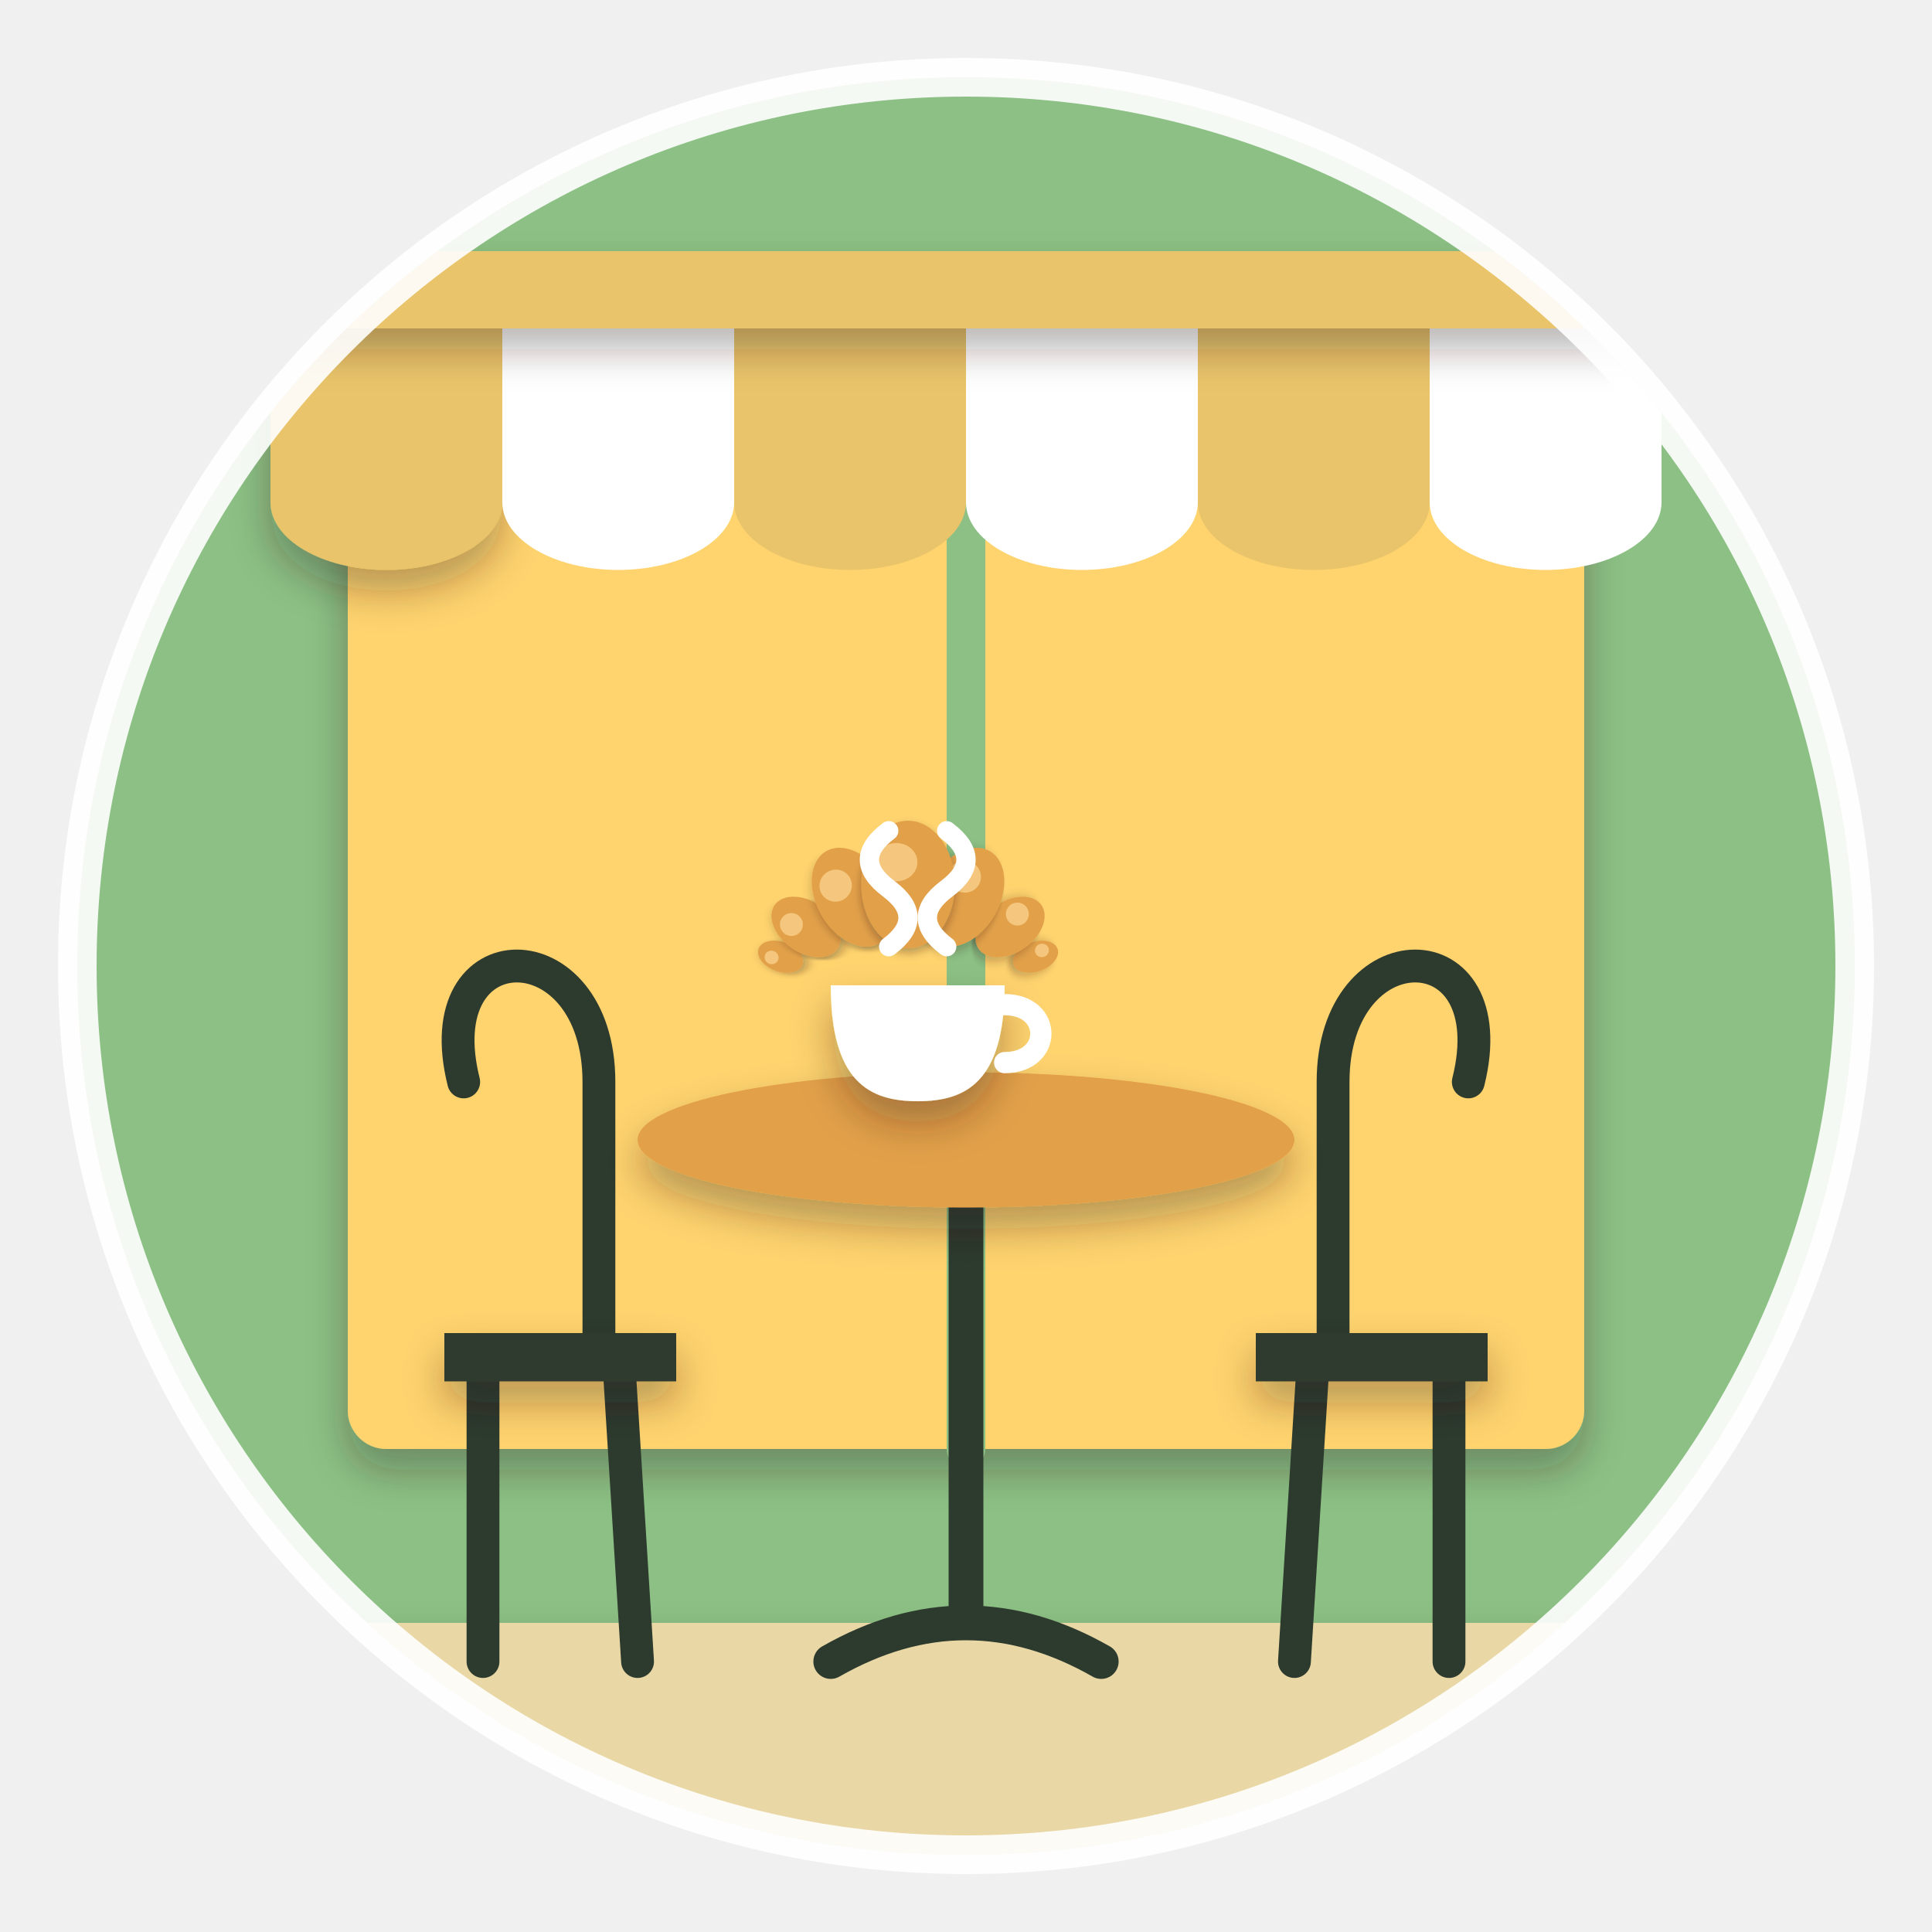
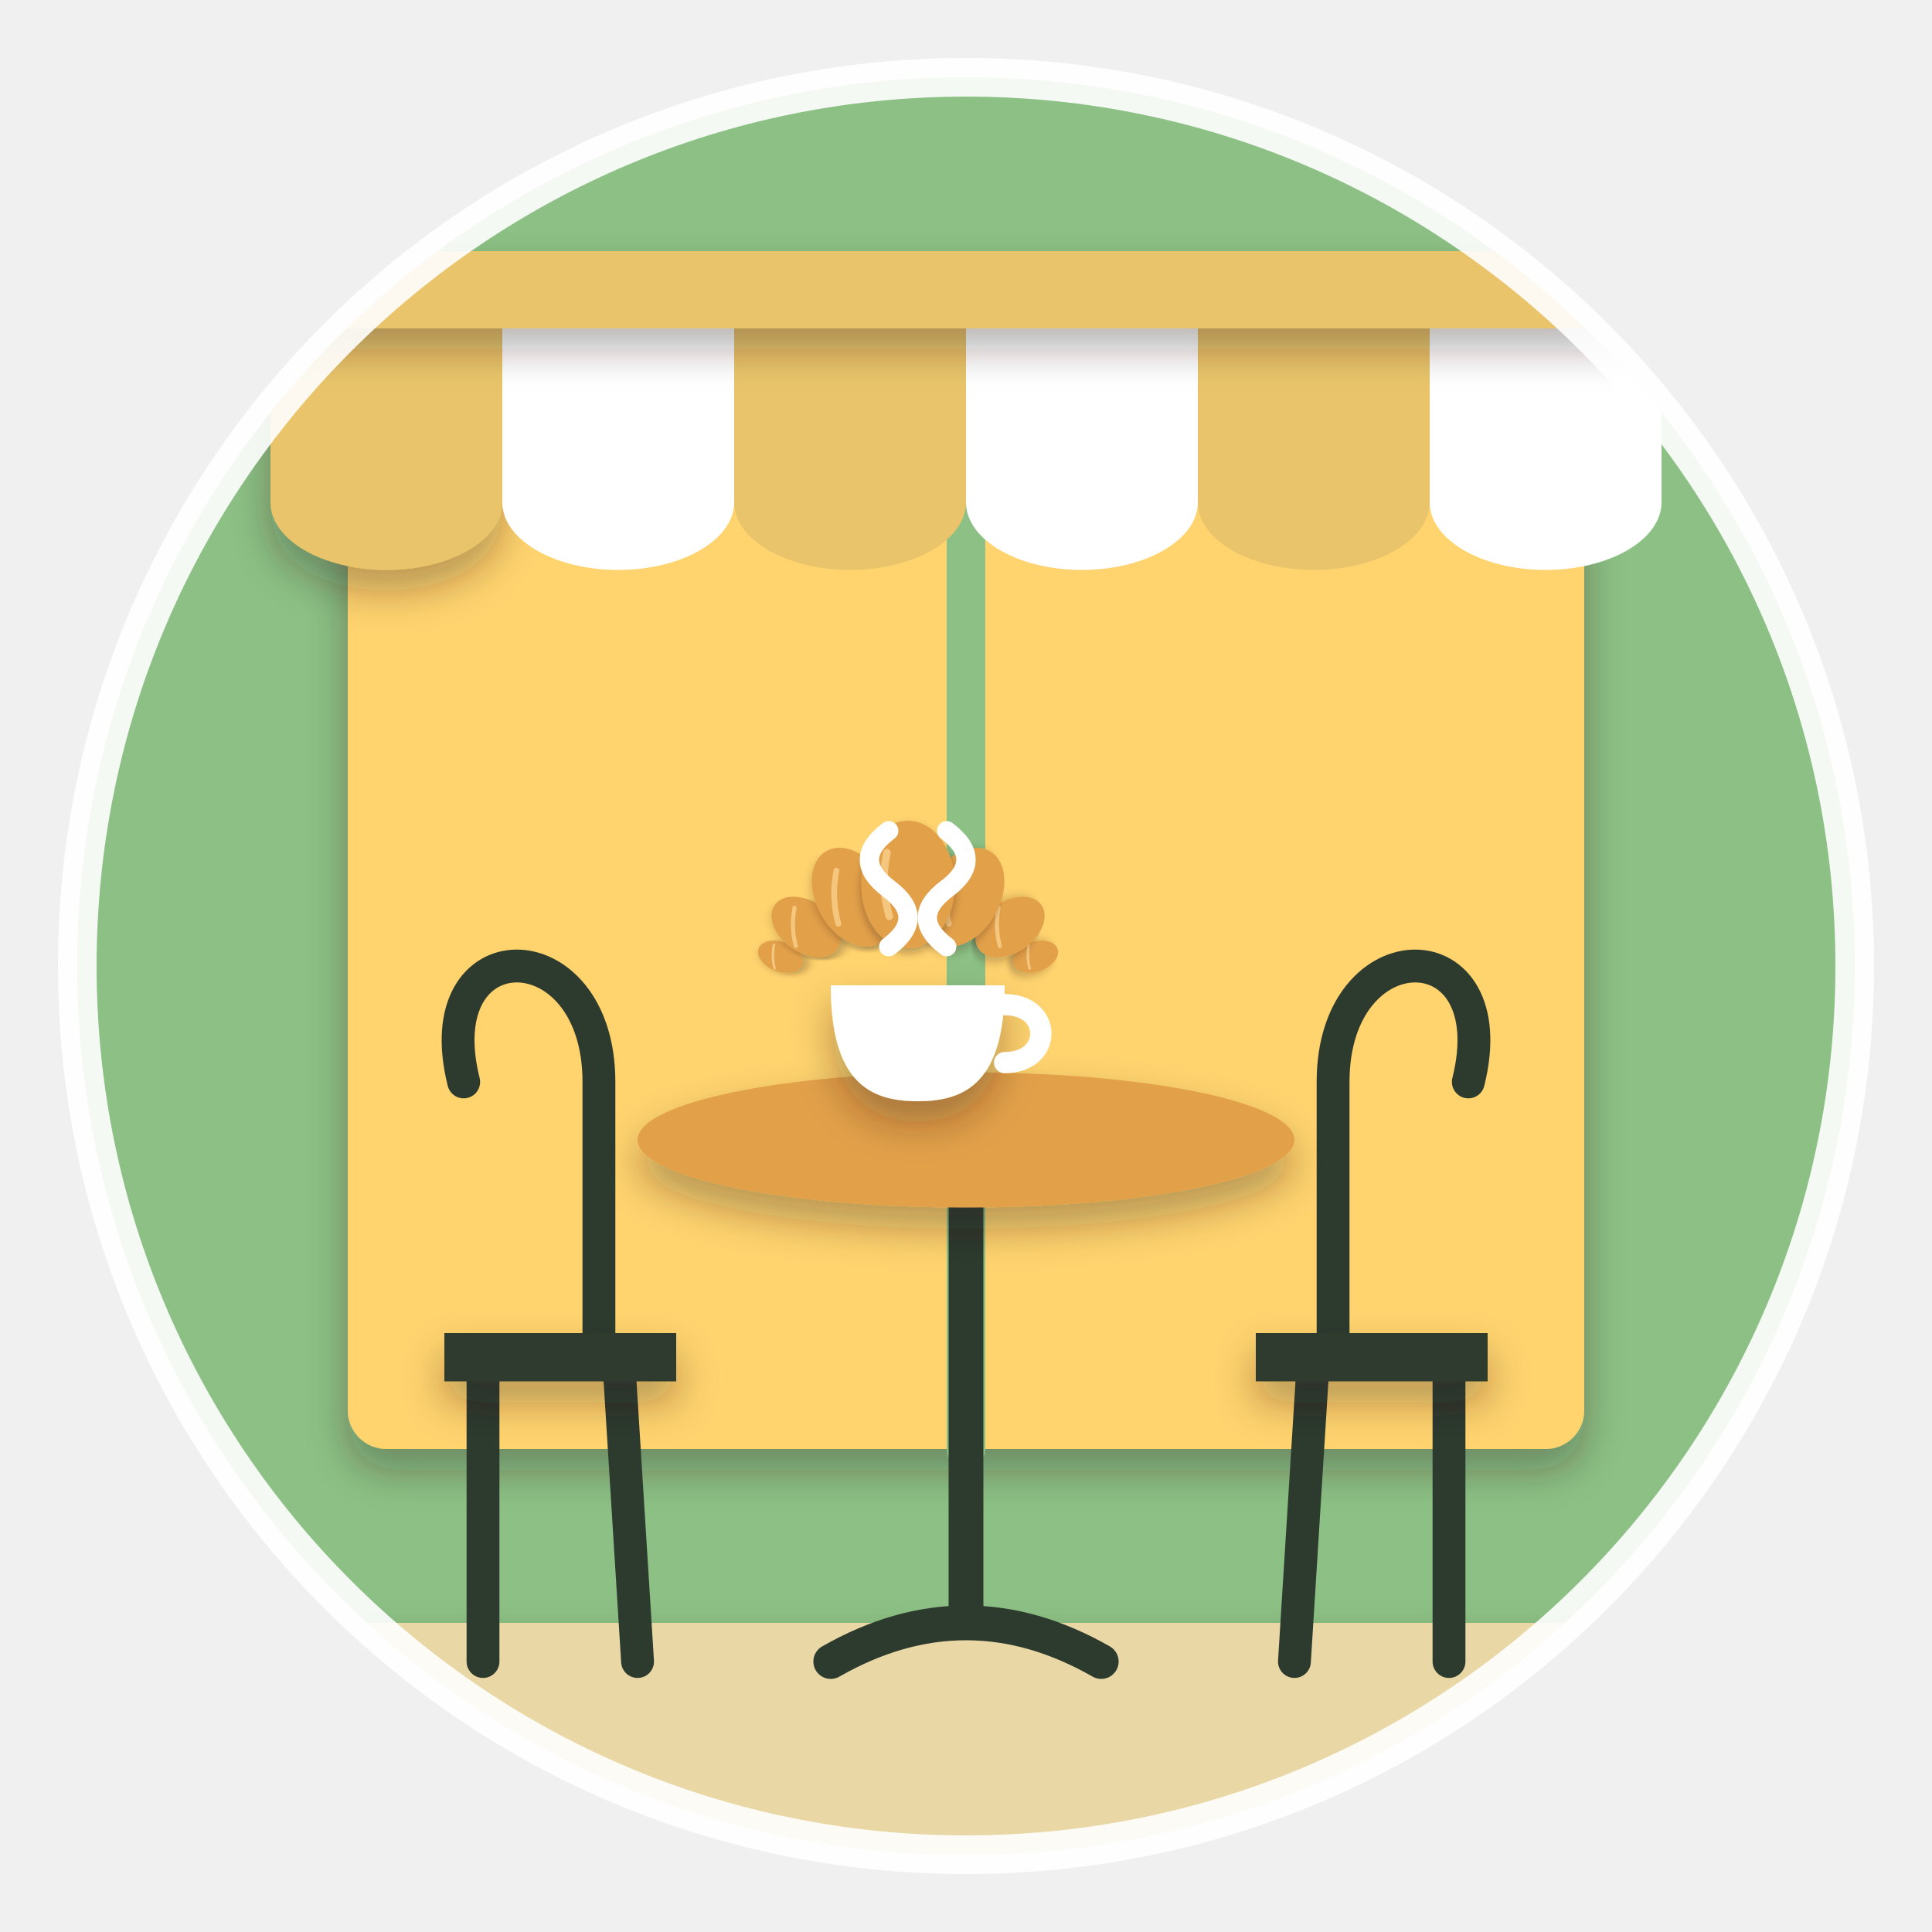
<svg xmlns="http://www.w3.org/2000/svg" viewBox="0 0 200 200" width="200" height="200">
  <defs>
    <clipPath id="clip">
      <circle cx="100" cy="100" r="92" />
    </clipPath>
    <filter id="ps" filterUnits="userSpaceOnUse" x="-40" y="-40" width="280" height="280">
      <feDropShadow dx="0" dy="2.2" stdDeviation="2" flood-color="#2a1f14" flood-opacity=".33" />
    </filter>
  </defs>
  <g clip-path="url(#clip)">
    <rect width="200" height="200" fill="#FFD36E" />
    <path filter="url(#ps)" d="M-30 -30 L230 -30 L230 230 L-30 230Z" fill="#8CC084" />
    <path filter="url(#ps)" d="M40 50 H160 A4 4 0 0 1 164 54 V146 A4 4 0 0 1 160 150 H40 A4 4 0 0 1 36 146 V54 A4 4 0 0 1 40 50Z" fill="#FFD36E" />
    <path d="M100 50 V150" fill="none" stroke="#8CC084" stroke-width="4" stroke-linecap="round" stroke-linejoin="round" />
    <path filter="url(#ps)" d="M28 32 H52 V52 a12 7 0 0 1 -24 0Z" fill="#E9C46A" />
    <path d="M52 32 H76 V52 a12 7 0 0 1 -24 0Z" fill="#FFFFFF" />
    <path d="M76 32 H100 V52 a12 7 0 0 1 -24 0Z" fill="#E9C46A" />
    <path d="M100 32 H124 V52 a12 7 0 0 1 -24 0Z" fill="#FFFFFF" />
    <path d="M124 32 H148 V52 a12 7 0 0 1 -24 0Z" fill="#E9C46A" />
    <path d="M148 32 H172 V52 a12 7 0 0 1 -24 0Z" fill="#FFFFFF" />
    <path filter="url(#ps)" d="M26 26 H174 A2 2 0 0 1 176 28 V32 A2 2 0 0 1 174 34 H26 A2 2 0 0 1 24 32 V28 A2 2 0 0 1 26 26Z" fill="#E9C46A" />
    <path filter="url(#ps)" d="M-30 168 L230 168 L230 230 L-30 230Z" fill="#E9D8A6" />
    <path d="M50 172 V140 M66 172 L64 140 M48 112 C44 96 62 96 62 112 V140" fill="none" stroke="#2D3A2E" stroke-width="3.4" stroke-linecap="round" stroke-linejoin="round" />
    <path filter="url(#ps)" d="M70 138 H46 V143 H70Z" fill="#2D3A2E" />
    <path d="M150 172 V140 M134 172 L136 140 M152 112 C156 96 138 96 138 112 V140" fill="none" stroke="#2D3A2E" stroke-width="3.4" stroke-linecap="round" stroke-linejoin="round" />
    <path filter="url(#ps)" d="M130 138 H154 V143 H130Z" fill="#2D3A2E" />
    <path d="M100 120 V168 M86 172 Q100 164 114 172" fill="none" stroke="#2D3A2E" stroke-width="3.6" stroke-linecap="round" stroke-linejoin="round" />
    <path filter="url(#ps)" d="M66 118 a34 7 0 1 0 68 0 a34 7 0 1 0 -68 0Z" fill="#E2A04A" />
    <path filter="url(#ps)" d="M86 102 H104 C104 112 100 114 95 114 C90 114 86 112 86 102Z" fill="#FFFFFF" />
    <path d="M104 104 c5 0 5 6 0 6" fill="none" stroke="#FFFFFF" stroke-width="2.2" stroke-linecap="round" stroke-linejoin="round" />
    <g transform="translate(72 70) scale(0.22)">
      <path filter="url(#ps)" d="M33 132 a7 11 0 1 0 14 0 a7 11 0 1 0 -14 0Z" fill="#E2A04A" transform="rotate(-70 40 132)" />
-       <path d="M35.1 128.15 a3.15 3.3 0 1 0 6.3 0 a3.15 3.3 0 1 0 -6.3 0Z" fill="#F5C77E" transform="rotate(-70 40 132)" />
+       <path d="M36.9 126.5 Q35.8 132.0 37.2 137.5" fill="none" stroke="#F5C77E" stroke-width="1.2" stroke-linecap="round" stroke-linejoin="round" />
      <path filter="url(#ps)" d="M153 132 a7 11 0 1 0 14 0 a7 11 0 1 0 -14 0Z" fill="#E2A04A" transform="rotate(70 160 132)" />
-       <path d="M155.1 128.15 a3.15 3.3 0 1 0 6.3 0 a3.15 3.3 0 1 0 -6.3 0Z" fill="#F5C77E" transform="rotate(70 160 132)" />
+       <path d="M156.8 126.5 Q155.8 132.0 157.2 137.5" fill="none" stroke="#F5C77E" stroke-width="1.2" stroke-linecap="round" stroke-linejoin="round" />
      <path filter="url(#ps)" d="M40 118 a12 18 0 1 0 24 0 a12 18 0 1 0 -24 0Z" fill="#E2A04A" transform="rotate(-55 52 118)" />
-       <path d="M43.6 111.7 a5.4 5.4 0 1 0 10.8 0 a5.4 5.4 0 1 0 -10.8 0Z" fill="#F5C77E" transform="rotate(-55 52 118)" />
+       <path d="M46.6 109.0 Q44.8 118.0 47.2 127.0" fill="none" stroke="#F5C77E" stroke-width="1.92" stroke-linecap="round" stroke-linejoin="round" />
      <path filter="url(#ps)" d="M136 118 a12 18 0 1 0 24 0 a12 18 0 1 0 -24 0Z" fill="#E2A04A" transform="rotate(55 148 118)" />
-       <path d="M139.6 111.7 a5.4 5.4 0 1 0 10.8 0 a5.4 5.4 0 1 0 -10.8 0Z" fill="#F5C77E" transform="rotate(55 148 118)" />
+       <path d="M142.6 109.0 Q140.8 118.0 143.2 127.0" fill="none" stroke="#F5C77E" stroke-width="1.92" stroke-linecap="round" stroke-linejoin="round" />
      <path filter="url(#ps)" d="M57 104 a17 25 0 1 0 34 0 a17 25 0 1 0 -34 0Z" fill="#E2A04A" transform="rotate(-30 74 104)" />
-       <path d="M62.1 95.25 a7.65 7.5 0 1 0 15.3 0 a7.65 7.5 0 1 0 -15.3 0Z" fill="#F5C77E" transform="rotate(-30 74 104)" />
+       <path d="M66.3 91.5 Q63.8 104.0 67.2 116.5" fill="none" stroke="#F5C77E" stroke-width="2.72" stroke-linecap="round" stroke-linejoin="round" />
      <path filter="url(#ps)" d="M109 104 a17 25 0 1 0 34 0 a17 25 0 1 0 -34 0Z" fill="#E2A04A" transform="rotate(30 126 104)" />
-       <path d="M114.1 95.25 a7.65 7.5 0 1 0 15.3 0 a7.65 7.5 0 1 0 -15.3 0Z" fill="#F5C77E" transform="rotate(30 126 104)" />
+       <path d="M118.3 91.5 Q115.8 104.0 119.2 116.5" fill="none" stroke="#F5C77E" stroke-width="2.72" stroke-linecap="round" stroke-linejoin="round" />
      <path filter="url(#ps)" d="M78 98 a22 30 0 1 0 44 0 a22 30 0 1 0 -44 0Z" fill="#E2A04A" transform="rotate(0 100 98)" />
-       <path d="M84.6 87.5 a9.9 9.0 0 1 0 19.8 0 a9.9 9.0 0 1 0 -19.8 0Z" fill="#F5C77E" transform="rotate(0 100 98)" />
+       <path d="M90.1 83.0 Q86.8 98.0 91.2 113.0" fill="none" stroke="#F5C77E" stroke-width="3.52" stroke-linecap="round" stroke-linejoin="round" />
    </g>
    <path d="M92 98 q4 -3.0 0 -6.0 t0 -6.0" fill="none" stroke="#FFFFFF" stroke-width="2" stroke-linecap="round" stroke-linejoin="round" />
    <path d="M98 98 q-4 -3.0 0 -6.0 t0 -6.0" fill="none" stroke="#FFFFFF" stroke-width="2" stroke-linecap="round" stroke-linejoin="round" />
  </g>
  <circle cx="100" cy="100" r="92" fill="none" stroke="#fff" stroke-width="4" opacity=".9" />
</svg>
